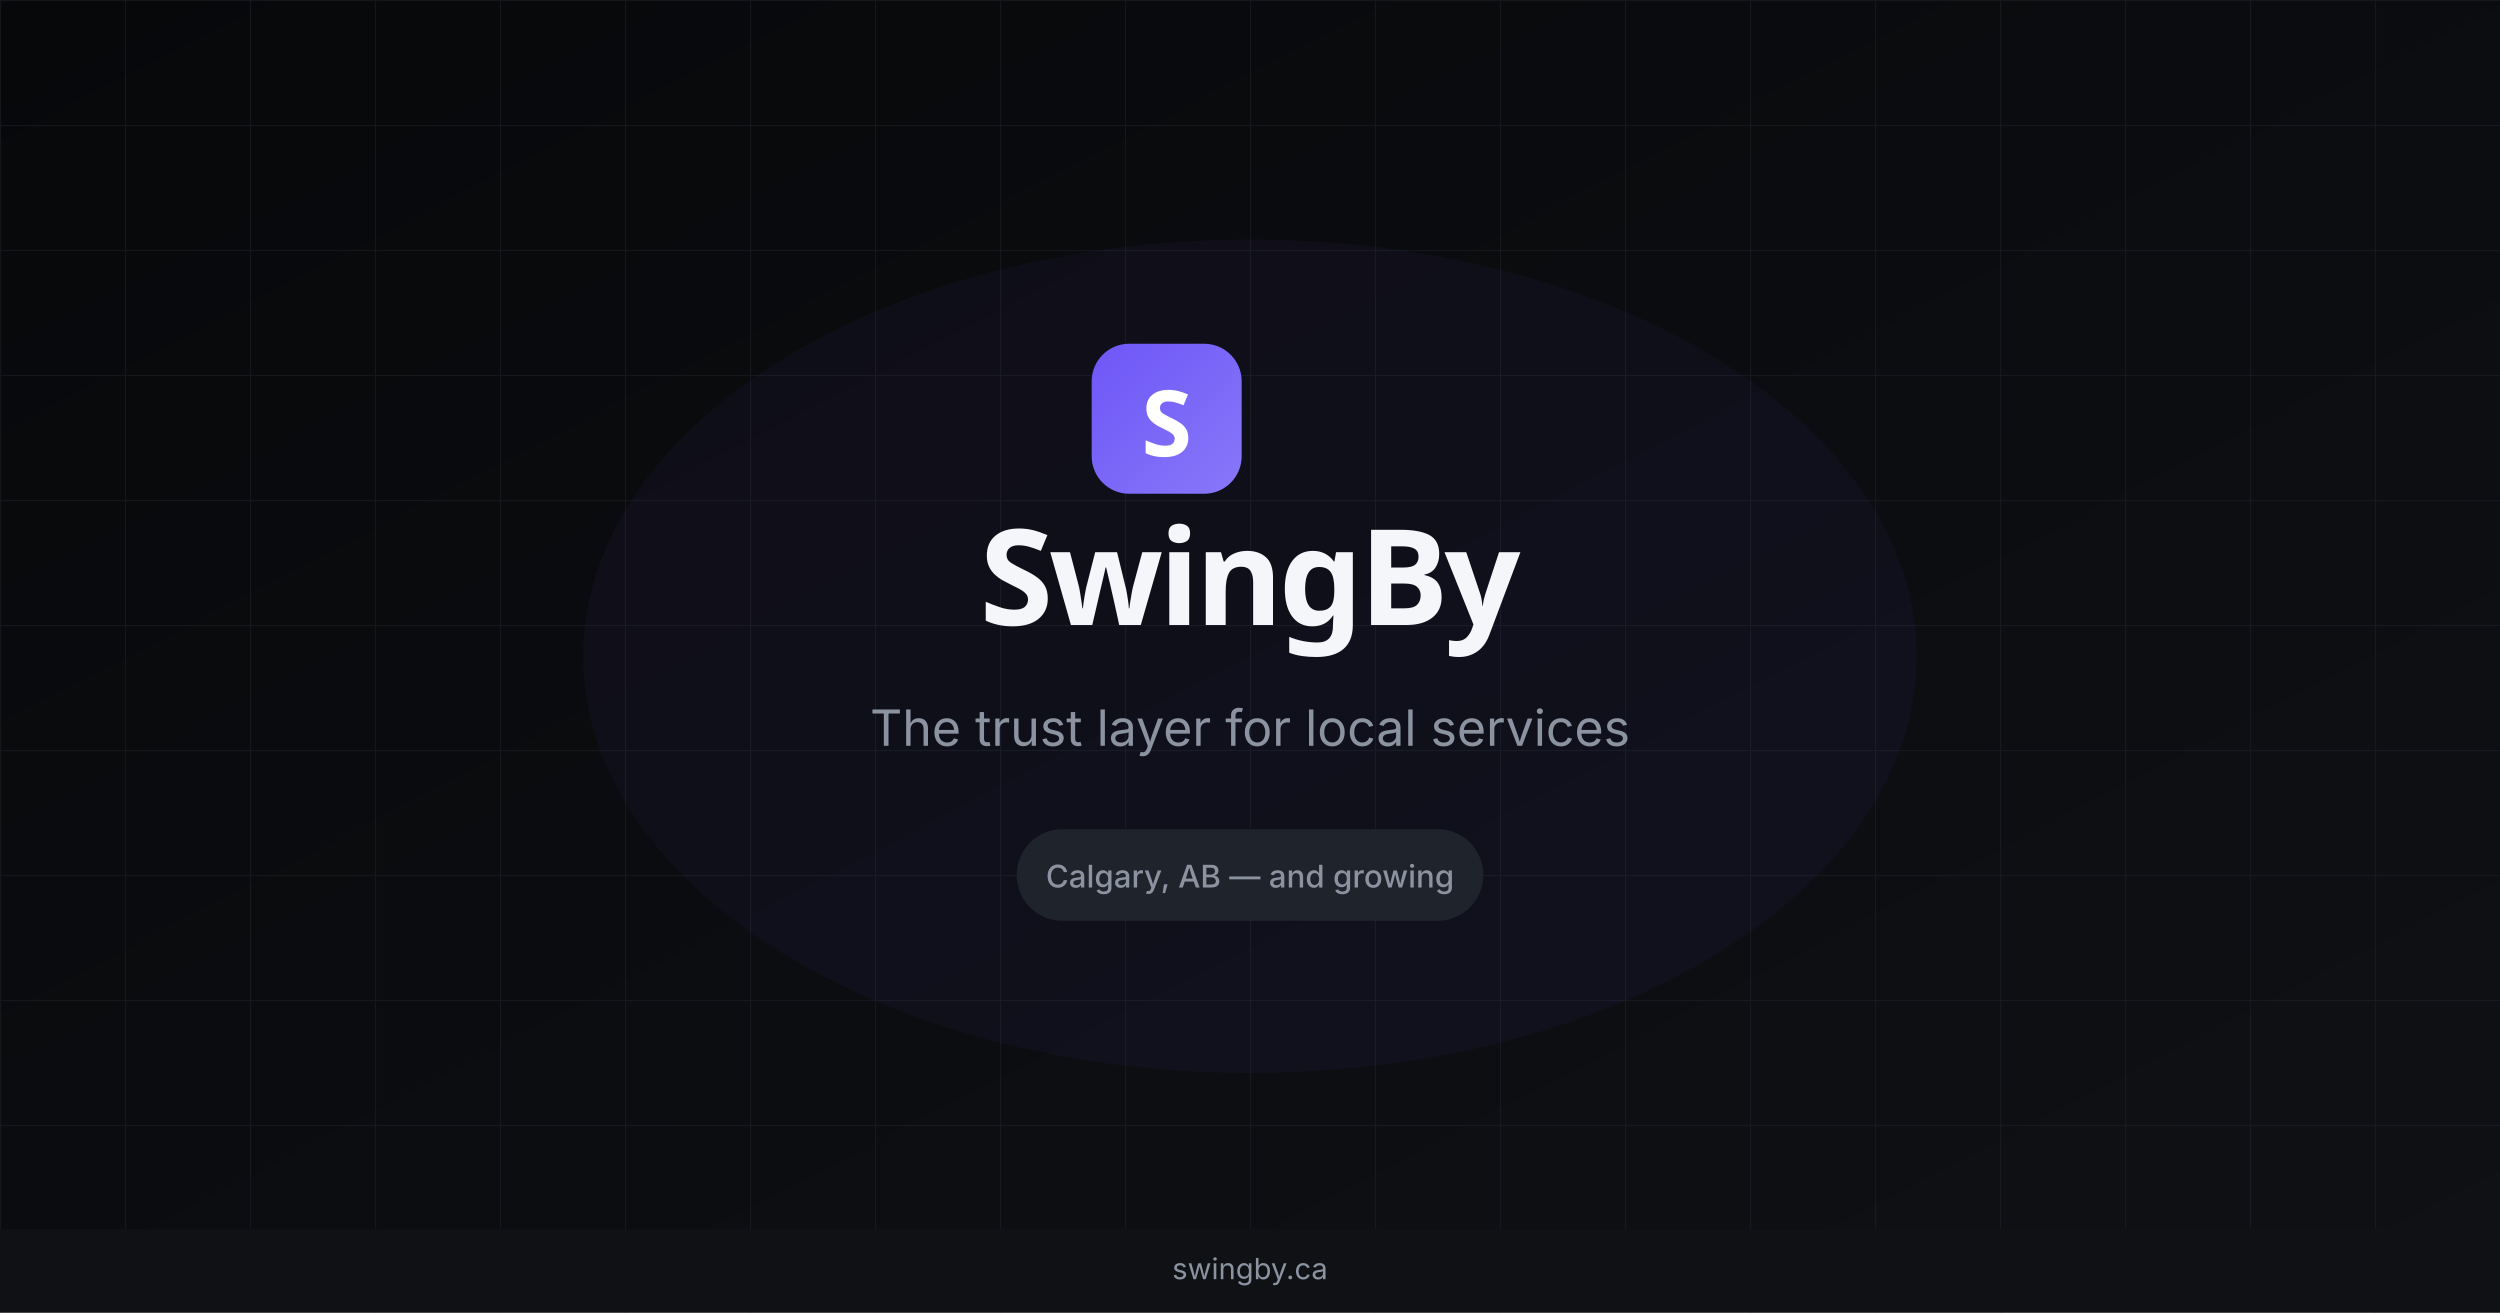
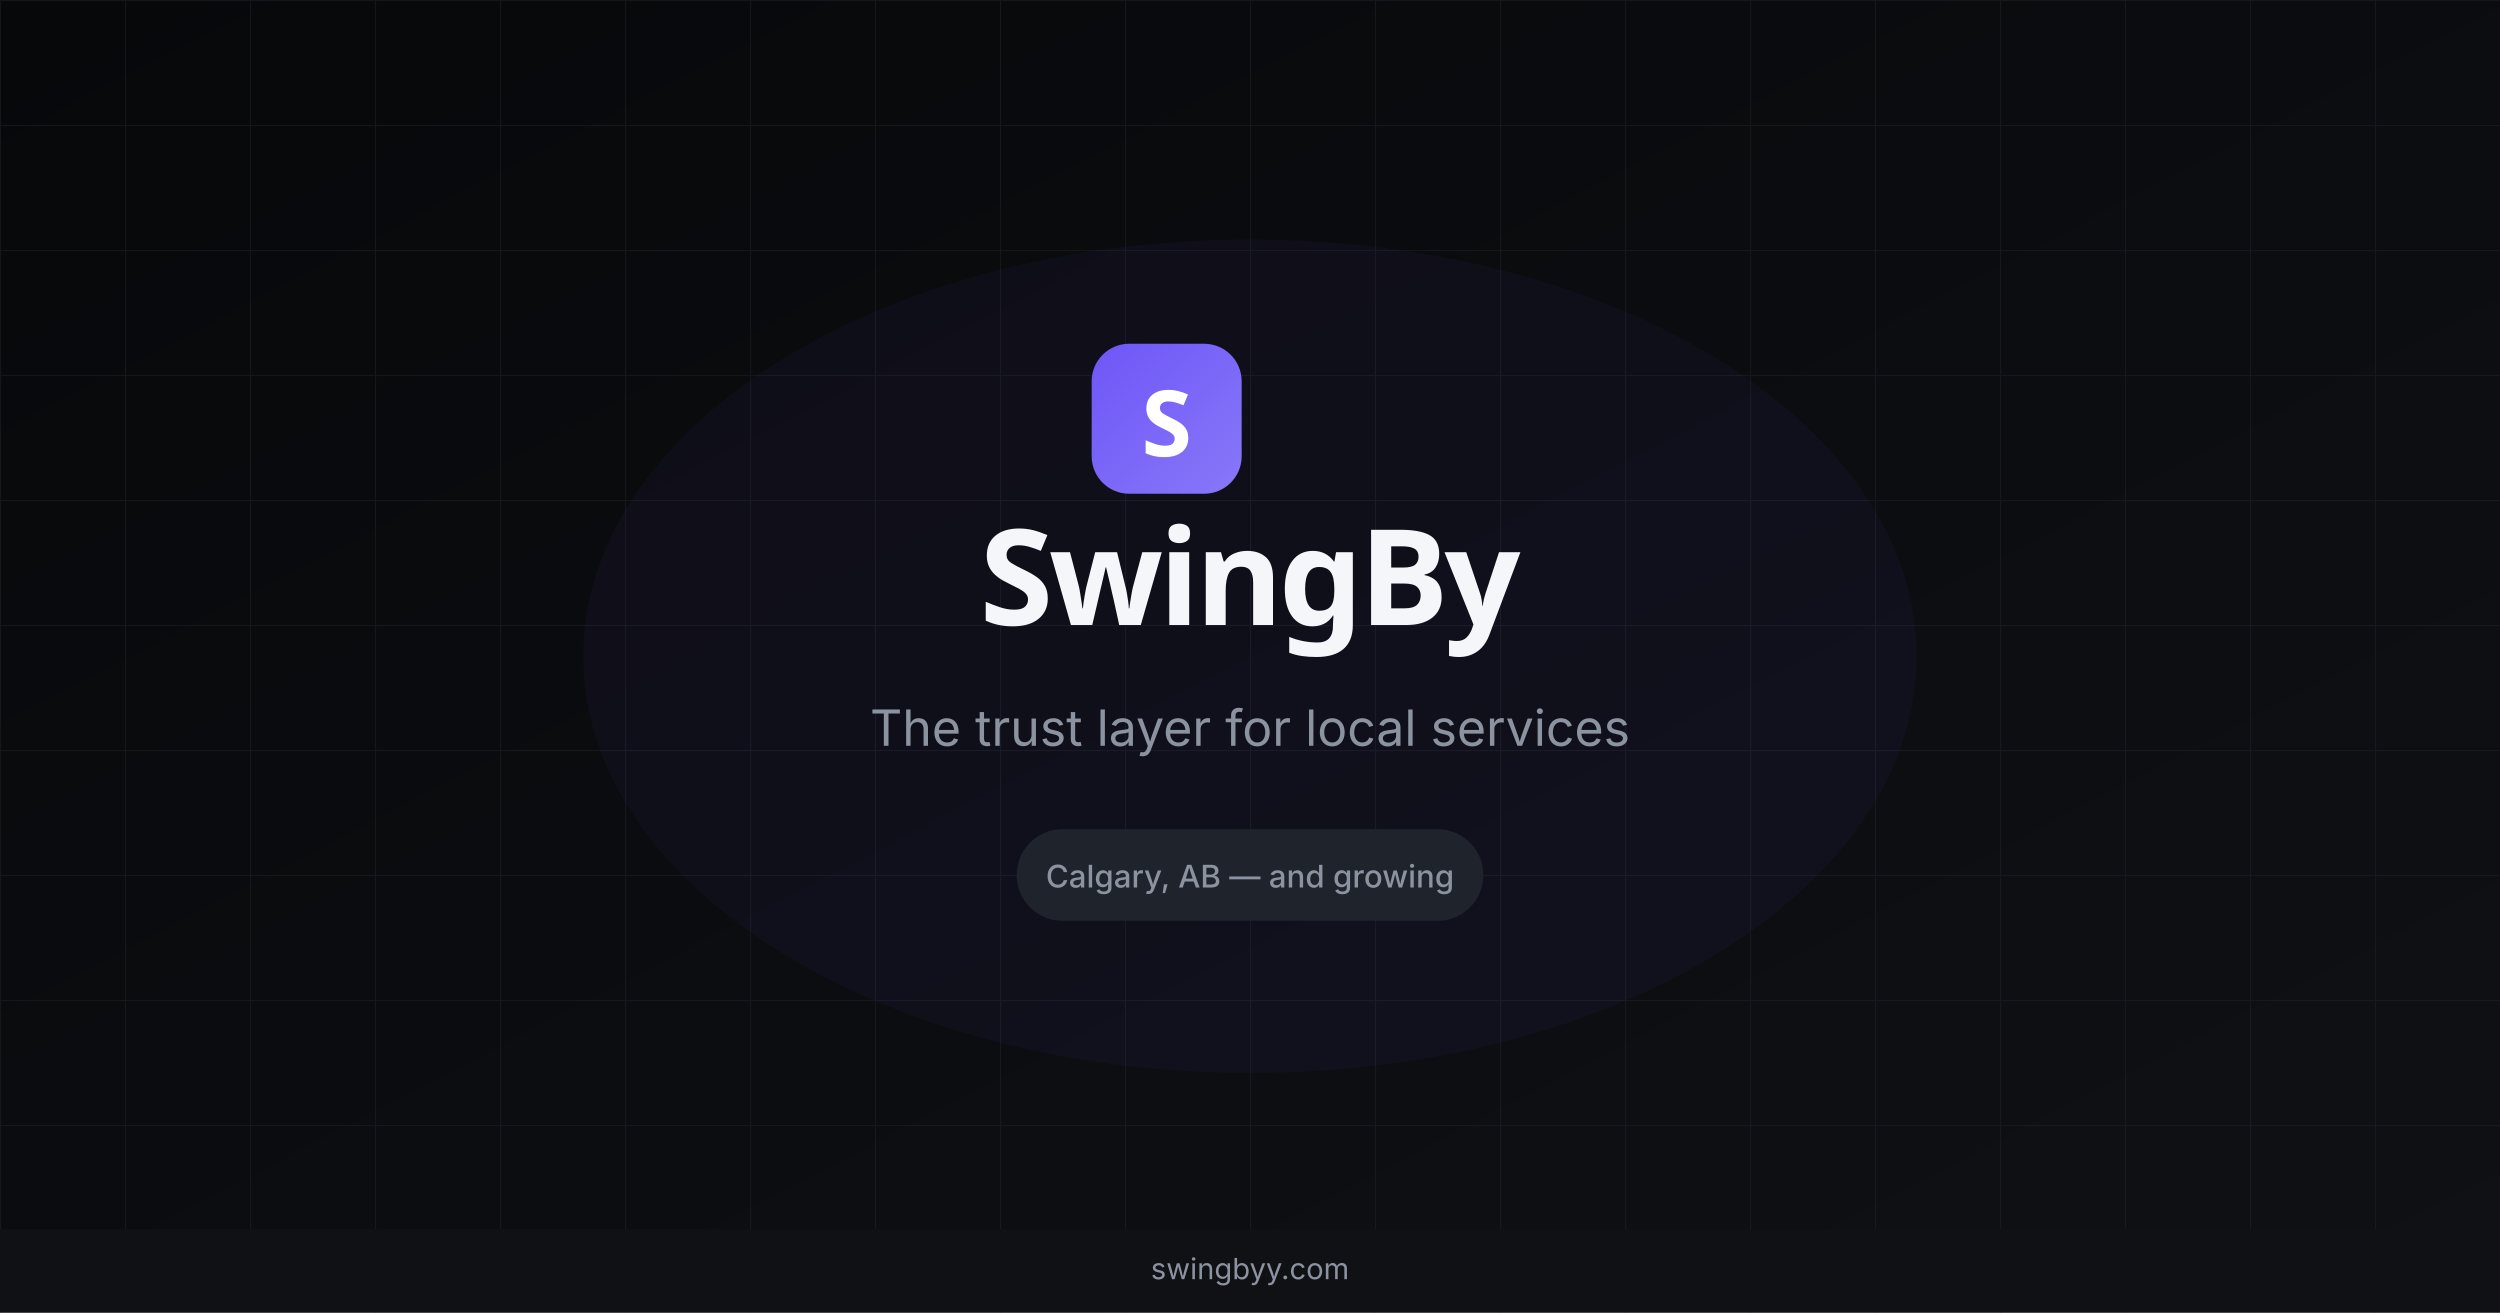
<svg xmlns="http://www.w3.org/2000/svg" width="1200" height="630" viewBox="0 0 1200 630">
  <defs>
    <linearGradient id="bg" x1="0" y1="0" x2="1" y2="1">
      <stop offset="0%" stop-color="#07080a" />
      <stop offset="100%" stop-color="#0F1115" />
    </linearGradient>
    <linearGradient id="accent" x1="0" y1="0" x2="1" y2="1">
      <stop offset="0%" stop-color="#6E56F7" />
      <stop offset="100%" stop-color="#8878F9" />
    </linearGradient>
  </defs>
  <rect width="1200" height="630" fill="url(#bg)" />
  <pattern id="grid" width="60" height="60" patternUnits="userSpaceOnUse">
    <path d="M 60 0 L 0 0 0 60" fill="none" stroke="#1F232B" stroke-width="1" />
  </pattern>
  <rect width="1200" height="630" fill="url(#grid)" opacity="0.5" />
  <ellipse cx="600" cy="315" rx="320" ry="200" fill="#6E56F7" opacity="0.05" />
  <rect x="524" y="165" width="72" height="72" rx="18" fill="url(#accent)" />
  <text x="560" y="219" font-family="Space Grotesk, sans-serif" font-size="44" font-weight="700" text-anchor="middle" fill="#ffffff">S</text>
  <text x="600" y="300" font-family="Space Grotesk, sans-serif" font-size="64" font-weight="700" letter-spacing="-2" text-anchor="middle" fill="#F4F6FA">SwingBy</text>
  <text x="600" y="358" font-family="Inter, sans-serif" font-size="24" font-weight="400" text-anchor="middle" fill="#8B92A0">The trust layer for local services</text>
  <rect x="488" y="398" width="224" height="44" rx="22" fill="#1F232B" />
  <text x="600" y="426" font-family="Inter, sans-serif" font-size="15" font-weight="500" text-anchor="middle" fill="#8B92A0">Calgary, AB — and growing</text>
  <rect x="0" y="590" width="1200" height="40" fill="#0F1115" />
-   <text x="600" y="614" font-family="Inter, sans-serif" font-size="14" text-anchor="middle" fill="#8B92A0">swingby.ca</text>
+   <text x="600" y="614" font-family="Inter, sans-serif" font-size="14" text-anchor="middle" fill="#8B92A0">swingbyy.com</text>
</svg>
